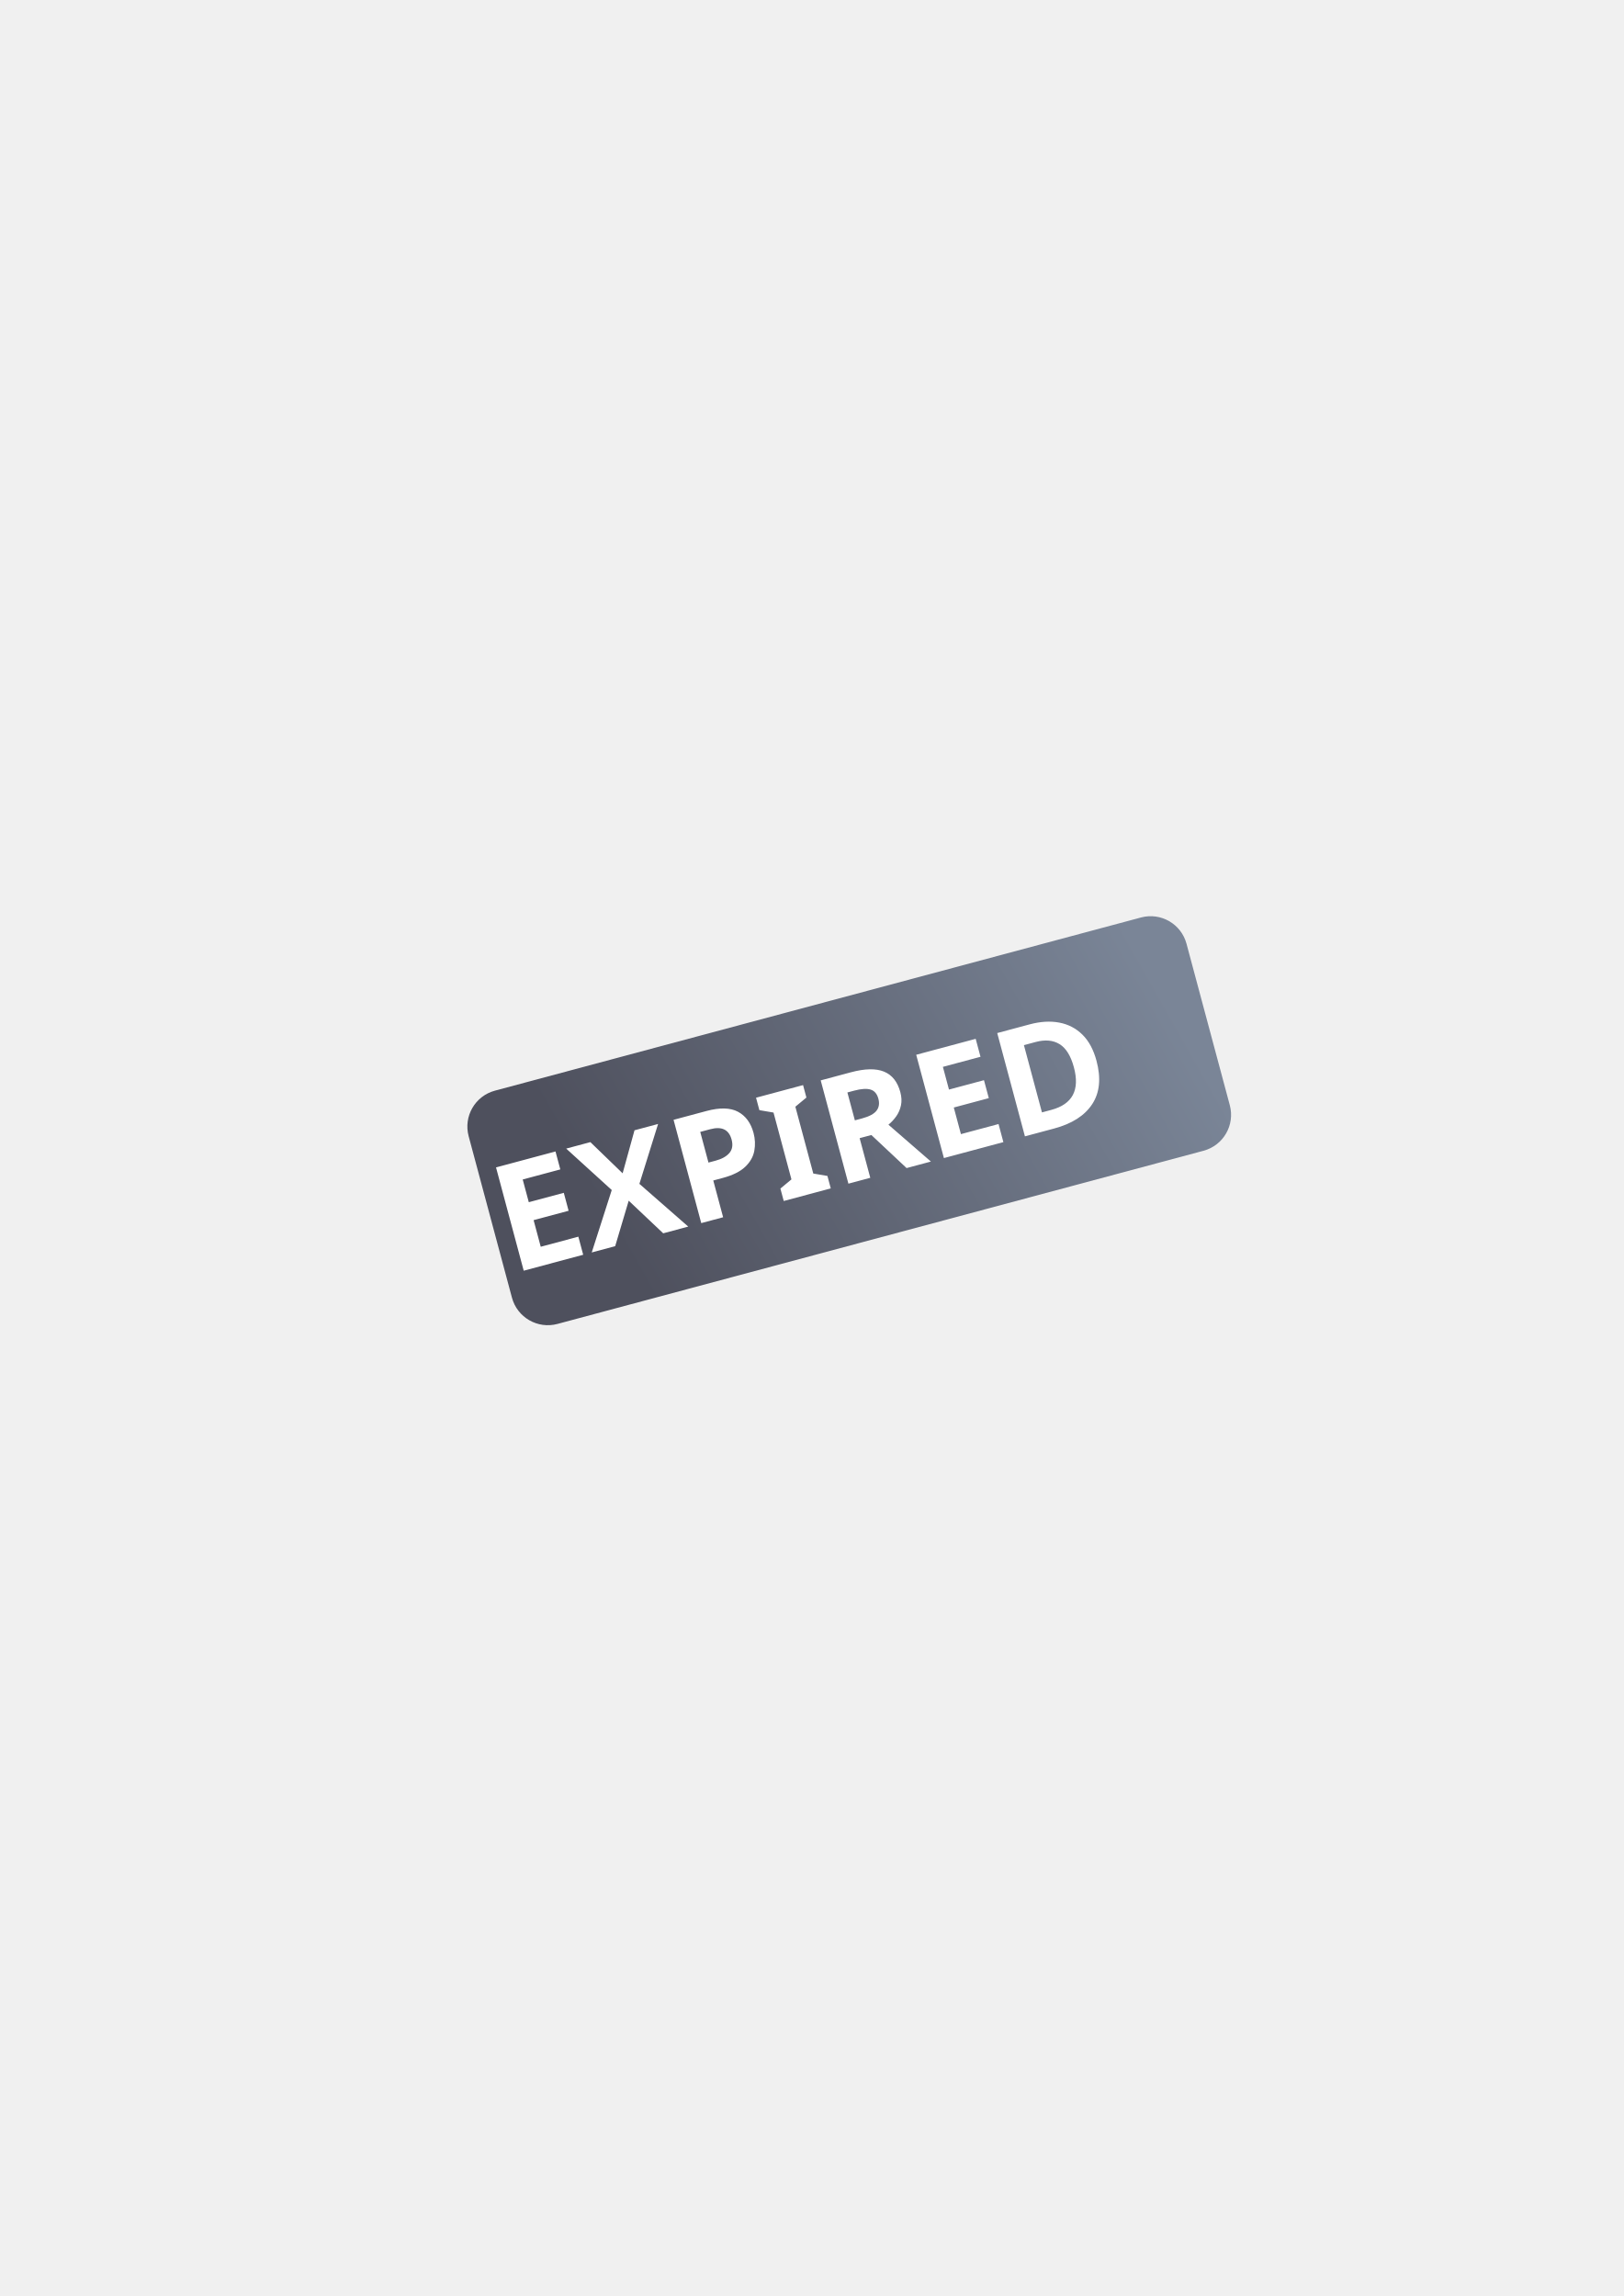
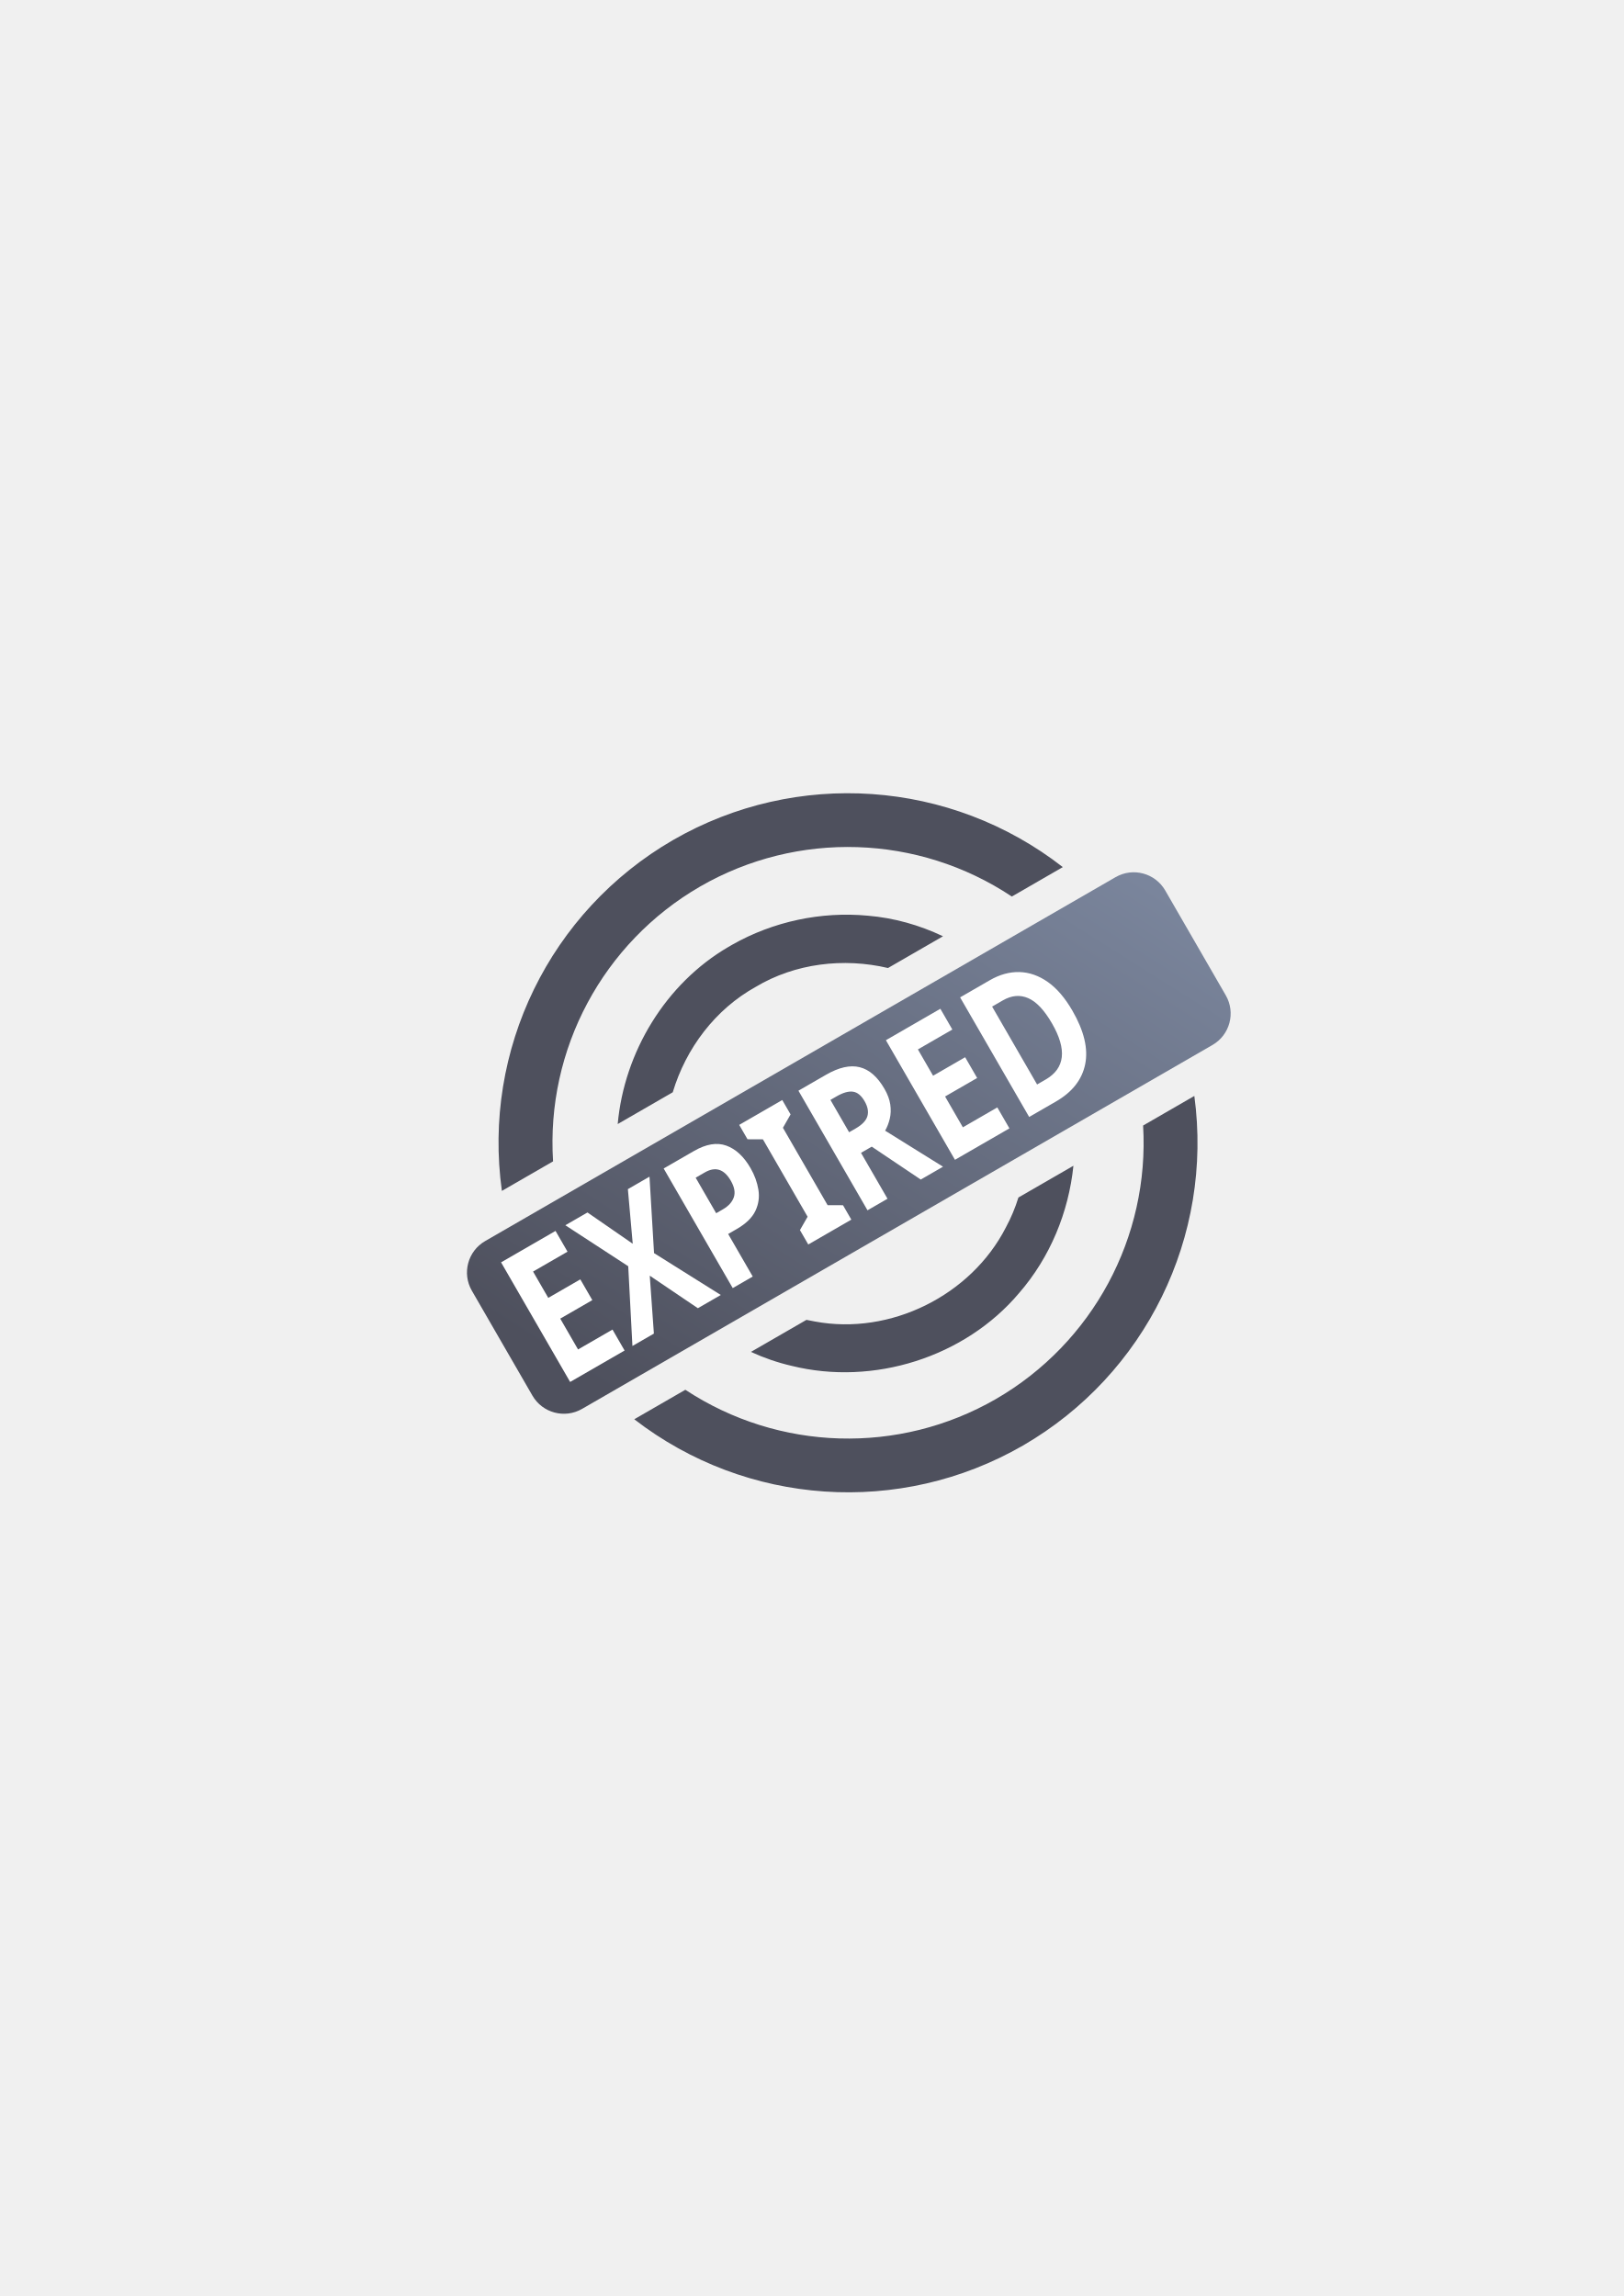
<svg xmlns="http://www.w3.org/2000/svg" xmlns:xlink="http://www.w3.org/1999/xlink" width="210mm" height="297mm" viewBox="0 0 744.094 1052.362" id="svg2" version="1.1">
  <defs id="defs4">
-     <linearGradient id="linearGradient4155">
-       <stop style="stop-color:#4e505d;stop-opacity:1;" offset="0" id="stop4157" />
-       <stop style="stop-color:#7a8597;stop-opacity:1" offset="1" id="stop4159" />
+     <linearGradient id="linearGradient4160">
+       <stop style="stop-color:#4e505d;stop-opacity:1;" offset="0" id="stop4162" />
+       <stop style="stop-color:#7a859c;stop-opacity:1" offset="1" id="stop4164" />
    </linearGradient>
    <linearGradient id="linearGradient2224">
      <stop id="stop2226" offset="0" style="stop-color:#7c7c7c;stop-opacity:1;" />
      <stop id="stop2228" offset="1" style="stop-color:#b8b8b8;stop-opacity:1;" />
    </linearGradient>
    <linearGradient id="linearGradient15218">
      <stop id="stop15220" offset="0" style="stop-color:#eeeeef;stop-opacity:1;" />
      <stop id="stop2736" offset="0.599" style="stop-color:#d3d7cf;stop-opacity:1;" />
      <stop id="stop2738" offset="0.828" style="stop-color:#ffffff;stop-opacity:1;" />
      <stop id="stop15222" offset="1" style="stop-color:#d3d7cf;stop-opacity:1;" />
    </linearGradient>
    <pattern y="0" x="0" height="6" width="6" patternUnits="userSpaceOnUse" id="EMFhbasepattern" />
    <pattern y="0" x="0" height="6" width="6" patternUnits="userSpaceOnUse" id="EMFhbasepattern-5" />
-     <linearGradient xlink:href="#linearGradient4155" id="linearGradient4161" x1="260" y1="562.362" x2="570" y2="482.362" gradientUnits="userSpaceOnUse" gradientTransform="translate(-144.6863,83.68566)" />
+     <linearGradient xlink:href="#linearGradient4160" id="linearGradient4166" x1="1040" y1="582.362" x2="1450" y2="432.362" gradientUnits="userSpaceOnUse" gradientTransform="matrix(0.9923141,0,0,0.6906408,7.685943,130.6616)" />
  </defs>
  <g id="layer1">
    <rect style="opacity:1;fill:none;fill-opacity:1;stroke:none;stroke-width:23;stroke-linecap:butt;stroke-linejoin:round;stroke-miterlimit:4;stroke-dasharray:none;stroke-opacity:1" id="rect4160" width="400" height="400" x="190" y="322.362" />
-     <g id="g4163" transform="matrix(0.851485,0,0,0.851485,57.09604,81.65881)">
-       <rect transform="matrix(0.9658898,-0.2589536,0.2589536,0.9658898,0,0)" ry="20" y="526.048" x="45.314" height="130" width="400" id="rect4149" style="color:#252525;clip-rule:nonzero;display:inline;overflow:visible;visibility:visible;opacity:1;isolation:auto;mix-blend-mode:normal;color-interpolation:sRGB;color-interpolation-filters:linearRGB;solid-color:#252525;solid-opacity:1;fill:url(#linearGradient4161);fill-opacity:1;fill-rule:nonzero;stroke:none;stroke-width:10;stroke-linecap:butt;stroke-linejoin:miter;stroke-miterlimit:4;stroke-dasharray:none;stroke-dashoffset:60.958;stroke-opacity:1;color-rendering:auto;image-rendering:auto;shape-rendering:auto;text-rendering:auto;enable-background:accumulate" />
-       <text transform="matrix(0.9658898,-0.2589536,0.2589536,0.9658898,0,0)" id="text4151" y="623.667" x="47.941" style="font-style:normal;font-weight:normal;font-size:80.624px;line-height:125%;font-family:sans-serif;letter-spacing:0px;word-spacing:0px;fill:#252525;fill-opacity:1;stroke:none;stroke-width:1px;stroke-linecap:butt;stroke-linejoin:miter;stroke-opacity:1" xml:space="preserve">
-         <tspan style="font-style:normal;font-variant:normal;font-weight:bold;font-stretch:normal;font-family:sans-serif;-inkscape-font-specification:'sans-serif Bold';fill:#ffffff" y="623.667" x="47.941" id="tspan4153">EXPIRED</tspan>
-       </text>
+     <g id="g4198">
+       <g id="g4212" transform="matrix(0.6961143,-0.4019018,0.4019018,0.6961143,-657.9563,685.0544)">
+         <path style="color:#000000;clip-rule:nonzero;display:inline;overflow:visible;visibility:visible;opacity:1;isolation:auto;mix-blend-mode:normal;color-interpolation:sRGB;color-interpolation-filters:linearRGB;solid-color:#000000;solid-opacity:1;fill:#4e505d;fill-opacity:1;fill-rule:nonzero;stroke:none;stroke-width:25;stroke-linecap:butt;stroke-linejoin:round;stroke-miterlimit:4;stroke-dasharray:none;stroke-dashoffset:0;stroke-opacity:1;color-rendering:auto;image-rendering:auto;shape-rendering:auto;text-rendering:auto;enable-background:accumulate" d="m 1227.922,277.887 a 199.377,199.377 0 0 0 -184.639,124.475 l 33.699,0 A 168.704,168.704 0 0 1 1227.922,308.559 168.704,168.704 0 0 1 1379,402.361 l 33.56,0 A 199.377,199.377 0 0 0 1227.922,277.887 Z m -0.621,68.561 c -0.863,-0.007 -1.725,-0.005 -2.588,0.006 -41.454,0.163 -81.479,22.245 -105.18,55.908 l 36.238,0 c 19.029,-17.951 44.644,-28.848 71.008,-28.396 26.197,-0.411 51.726,10.551 70.697,28.396 l 36.203,0 c -8.429,-12.251 -18.939,-23.057 -31.262,-31.6 -21.792,-15.488 -48.382,-24.112 -75.117,-24.314 z m -195.627,95.914 a 199.377,199.377 0 0 0 -3.129,34.902 199.377,199.377 0 0 0 3.369,35.602 l 31.314,0 a 168.704,168.704 0 0 1 -4.01,-35.602 168.704,168.704 0 0 1 3.717,-34.902 l -31.262,0 z m 69.084,0 c -6.357,22.965 -5.923,47.599 0.566,70.504 l 28.893,0 c -8.311,-22.497 -9.062,-47.808 -0.731,-70.504 l -28.729,0 z m 222.988,0 c 0.766,2.202 1.47,4.43 2.068,6.695 6.187,20.999 4.755,43.549 -2.785,63.809 l 29.154,0 c 1.282,-4.494 2.322,-9.064 3.076,-13.699 3.361,-18.892 2.157,-38.388 -2.957,-56.805 l -28.557,0 z m 69.027,0 a 168.704,168.704 0 0 1 3.854,34.902 168.704,168.704 0 0 1 -3.897,35.602 l 31.283,0 a 199.377,199.377 0 0 0 3.285,-35.602 199.377,199.377 0 0 0 -3.264,-34.902 l -31.262,0 z m -349.234,110.504 a 199.377,199.377 0 0 0 184.383,123.775 199.377,199.377 0 0 0 184.326,-123.775 l -33.723,0 a 168.704,168.704 0 0 1 -150.603,93.102 168.704,168.704 0 0 1 -150.762,-93.102 l -33.621,0 z m 76.807,0 c 4.722,6.659 10.097,12.866 16.109,18.475 34.526,33.273 87.981,45.238 133.191,28.861 25.307,-8.737 47.39,-25.722 63,-47.336 l -36.207,0 c -4.521,4.178 -9.433,7.95 -14.732,11.199 -36.568,23.687 -87.894,20.499 -121.102,-7.979 -1.27,-1.039 -2.501,-2.12 -3.711,-3.221 l -36.549,0 z" id="path4181" />
+         <rect style="color:#000000;clip-rule:nonzero;display:inline;overflow:visible;visibility:visible;opacity:1;isolation:auto;mix-blend-mode:normal;color-interpolation:sRGB;color-interpolation-filters:linearRGB;solid-color:#000000;solid-opacity:1;fill:url(#linearGradient4166);fill-opacity:1;fill-rule:nonzero;stroke:none;stroke-width:25;stroke-linecap:butt;stroke-linejoin:round;stroke-miterlimit:4;stroke-dasharray:none;stroke-dashoffset:0;stroke-opacity:1;color-rendering:auto;image-rendering:auto;shape-rendering:auto;text-rendering:auto;enable-background:accumulate" id="rect4158" width="456.464" height="110.503" x="1000" y="422.362" ry="20.719" />
+         <text transform="scale(0.8892865,1.124497)" xml:space="preserve" style="font-style:normal;font-weight:normal;font-size:98.101px;line-height:125%;font-family:sans-serif;letter-spacing:0px;word-spacing:0px;fill:#000000;fill-opacity:1;stroke:none;stroke-width:1px;stroke-linecap:butt;stroke-linejoin:miter;stroke-opacity:1" x="1140.986" y="459.019" id="text4168">
+           <tspan id="tspan4170" x="1140.986" y="459.019" style="font-style:normal;font-variant:normal;font-weight:bold;font-stretch:normal;font-family:sans-serif;-inkscape-font-specification:'sans-serif Bold';fill:#ffffff">EXPIRED</tspan>
+         </text>
+       </g>
    </g>
  </g>
</svg>
